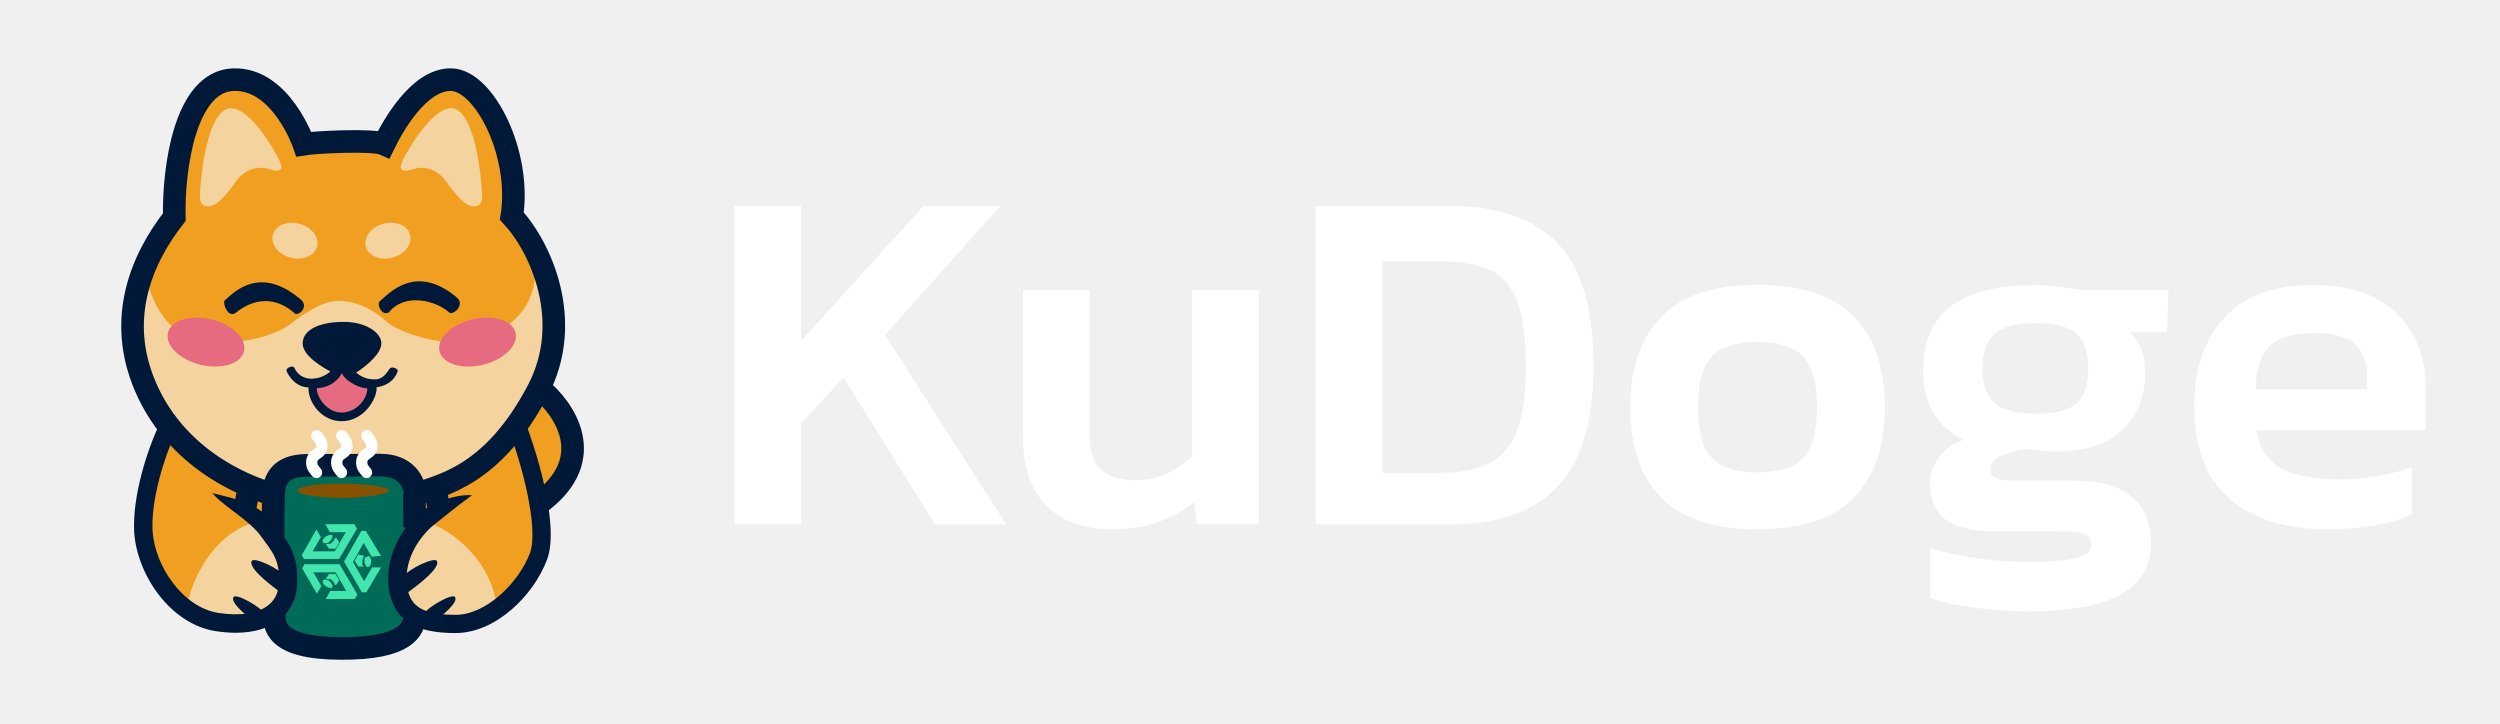
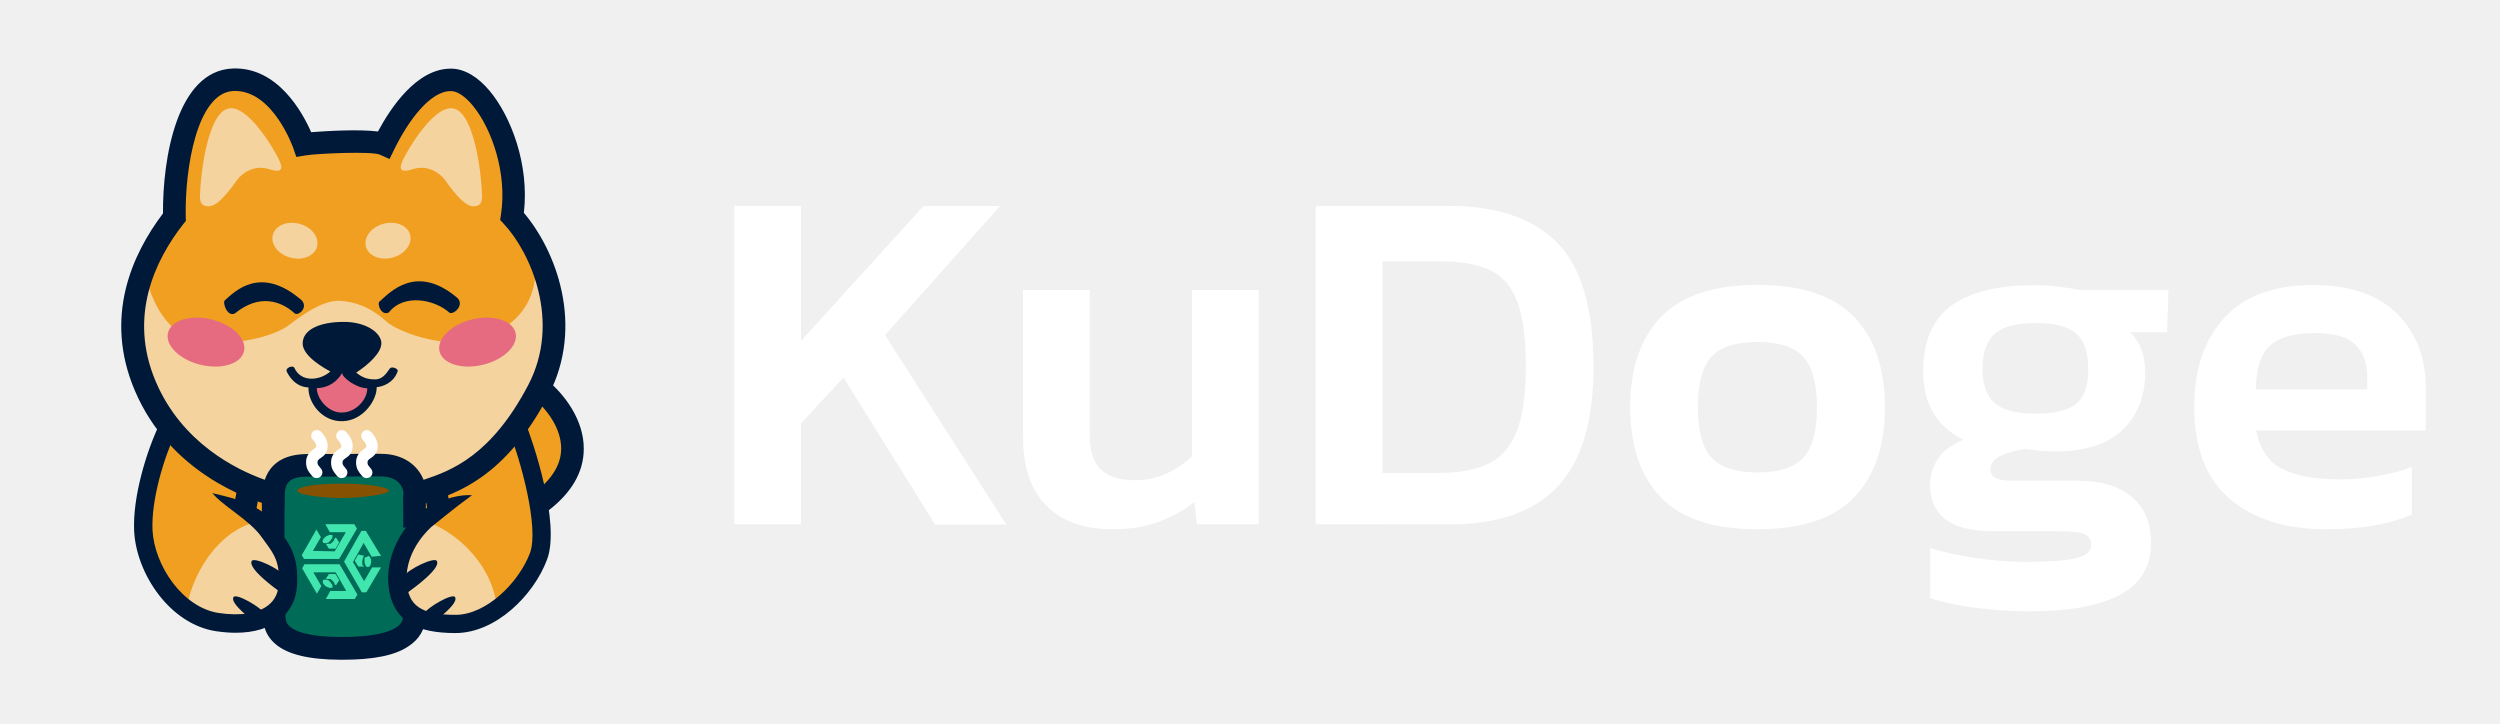
<svg xmlns="http://www.w3.org/2000/svg" version="1.1" id="Layer_1" x="0px" y="0px" viewBox="0 0 1770 512" style="enable-background:new 0 0 1770 512;" xml:space="preserve">
  <style type="text/css">
	.st0{fill:#F19F20;}
	.st1{fill:#F5D39F;}
	.st2{fill:#006B56;}
- 	.st3{fill:none;stroke:#001939;stroke-width:16;stroke-miterlimit:10;}
- 	.st4{fill:#001939;}
- 	.st5{fill:#865100;}
- 	.st6{fill:none;stroke:#FFFFFF;stroke-width:8;stroke-linecap:round;stroke-linejoin:round;stroke-miterlimit:10;}
- 	.st7{fill:#41E6AF;}
- 	.st8{fill:#E66B80;}
- 	.st9{enable-background:new    ;}
- 	.st10{fill:#FFFFFF;}
+ 	.st3{fill:#001939;}
+ 	.st4{fill:#865100;}
+ 	.st5{fill:#FFFFFF;}
+ 	.st6{fill:#41E6AF;}
+ 	.st7{fill:#E66B80;}
+ 	.st8{enable-background:new    ;}
</style>
  <polygon class="st0" points="291.7,350.1 383.4,278 408.4,316.8 383,352.6 382.9,391.3 356.9,429.7 341.3,437.6 295.3,375.8 " />
  <path class="st1" d="M105.5,185.5l278.9,4.5l7.6,44l-26.1,68.4l-43,40.1l-29.3,5.1H190.8l-73.4-45.1c0,0-24-60.4-23.8-62.2  C93.9,238.3,105.5,185.5,105.5,185.5z" />
-   <path class="st0" d="M102.2,189.1c2.2,17,13.3,50.9,44.5,53.1s51.6-7.7,56.3-10.9s23.3-19.2,37.8-18.3s24.8,7.4,32.6,14.5  c7.8,7.1,37.2,18.1,59.1,13.9s52.5-19.7,45.8-63.6c-13.4-24.8-18.2-24.1-18.2-24.1l-1.1-57l-18.5-25.9l-22.6-14.5l-27.7,14.3  L272,103.2l-57.3-2.2l-26.8-37.5l-32-5.3L135,81.8l-9.8,50l-4.7,25.4L102.2,189.1z" />
+   <path class="st0" d="M102.2,189.1c2.2,17,13.3,50.9,44.5,53.1s51.6-7.7,56.3-10.9s23.3-19.2,37.8-18.3s24.8,7.4,32.6,14.5  s37.2,18.1,59.1,13.9s52.5-19.7,45.8-63.6c-13.4-24.8-18.2-24.1-18.2-24.1l-1.1-57l-18.5-25.9l-22.6-14.5l-27.7,14.3L272,103.2  l-57.3-2.2l-26.8-37.5l-32-5.3L135,81.8l-9.8,50l-4.7,25.4L102.2,189.1z" />
  <path class="st2" d="M196.4,348.8c1.3-8.5,6.7-20.6,41.8-19.4s54.1-0.1,56.1,25.4s-11,38.5-11,38.5v31.1l8.5,13.4l-8.8,14.4  l-53.8,5.3l-34-8.1l2.7-21.3l7.6-24.2l-13.2-25.7L196.4,348.8z" />
  <path class="st1" d="M307.3,371.5c15.5,6.8,37.6,24.8,43.6,52.4c6,27.5-53.7,13.6-53.7,13.6L280.3,419l5.4-32l15.5-18.3L307.3,371.5  z" />
  <polygon class="st0" points="120.8,303.5 149.5,329.6 193.4,351.3 194.1,379.2 133.7,433.9 104,399.6 99.3,357.5 " />
  <path class="st1" d="M133.5,424.4c3.1-13.4,15.7-43.2,42.9-53.4s23.4,56.4,23.4,56.4l-30.3,16.1l-36.4-10.4L133.5,424.4z" />
-   <path class="st3" d="M215.1,102c6.5-1.1,48.8-3.6,56.8,0c5.8-11.9,24.6-46.3,47.8-45.6c23.1,0.7,49.5,52.1,42.7,96.6  c20.6,22.1,44.1,74.5,18.5,123.3c-32,61-68.5,67.1-87.2,73.8c0-9.8-7.2-20.8-24.2-20.8s-41.2,0.2-53.5,0.2  c-12.7,0.4-21.9,5.4-22.4,20.6c-10.5-2.9-66.6-19.9-90.8-76.7c-20.3-47.6-2.9-89.7,20.6-119.7c-0.7-34.7,7.6-95.9,41.6-97.3  S215.1,102,215.1,102z" />
-   <line class="st3" x1="193.4" y1="350.1" x2="193.4" y2="380.5" />
-   <line class="st3" x1="176.4" y1="344.2" x2="173" y2="362.4" />
-   <path class="st4" d="M297.8,412.5c8.8-7.3,13-12.5,11.5-15.3c-1.6-3.1-20,5.5-23.8,11.1s-0.3,13.7-0.3,13.7S293.7,415.9,297.8,412.5  z" />
-   <path class="st4" d="M310.2,438.1c8.8-7.3,13.5-12.4,12-15.3c-1.6-3.1-19,6.7-22.8,12.2c-3.8,5.6,4.8,6.7,4.8,6.7  S306.1,441.5,310.2,438.1z" />
-   <path class="st4" d="M189.7,412.5c-8.8-7.3-12.9-12.5-11.5-15.3c1.6-3.1,20,5.5,23.8,11.1s0.3,13.7,0.3,13.7  S193.7,415.9,189.7,412.5z" />
-   <path class="st4" d="M177.3,438.1c-8.8-7.3-13.5-12.4-12-15.3c1.6-3.1,19,6.7,22.8,12.2s-4.8,6.7-4.8,6.7S181.3,441.5,177.3,438.1z" />
-   <line class="st3" x1="308.3" y1="345.1" x2="310.5" y2="360" />
-   <line class="st3" x1="293.5" y1="350.1" x2="293.5" y2="373.5" />
-   <path class="st5" d="M242.2,342.4c20.6,0,33.4,2.8,33.2,5.1s-18.5,5.1-33.2,5.1s-31.8-2.4-31.7-5.1  C210.5,344.8,221.6,342.4,242.2,342.4z" />
-   <path class="st3" d="M194.1,433.9c0,8.5-0.3,25,46.9,25.2c47.2,0.3,52.1-14,52.5-22.6" />
-   <path class="st4" d="M166.8,448c-4.4,0-9-0.4-13.8-1.1c-32.6-4.9-56.3-40.4-58-70.5c-1.3-24.3,8.7-57.3,18.6-77.6l11.7,5.7  c-9.5,19.5-18.4,50.1-17.3,71.2c1.4,24.4,21,54.4,46.9,58.3c15.4,2.3,27.9,0.3,35.3-5.7c4.4-3.6,6.8-8.5,7.1-14.6  c0.9-15.7-2.9-20.9-9.8-30.3c-0.8-1-1.5-2.1-2.3-3.2c-8.7-12.3-27.8-22.1-34.9-31.2l0,0c3.4,1.6,34.3,5.4,45.4,23.6  c0.7,1.1,1.5,2.1,2.3,3.1c7.5,10.2,13.4,18.3,12.3,38.7c-0.5,9.8-4.6,18-11.9,24C190.6,444.8,179.8,448,166.8,448z" />
-   <path class="st4" d="M322.5,448.2c-14.1,0-24.2-2.1-31.7-6.5c-9.9-5.9-15.2-15.8-15.9-29.6c-1.4-26.7,18-46.2,23.2-49.9  c2.6-1.9,19.6-12.6,36.1-11.6l0,0c-12.1,8.7-26.8,21-28.6,22.3c-0.1,0.1-18.9,15.9-17.7,38.6c0.9,17.4,10.3,23.8,34.6,23.8  c21.7,0,44.7-22.6,52.7-43.7c6.6-17.6-6.4-66-15.6-88.2l12-5c5.5,13.2,25.4,72.1,15.7,97.8C377.7,421.8,350.8,448.2,322.5,448.2z" />
-   <path class="st6" d="M259.5,334.5c-1.6-2.2-3.3-3.3-3.4-7c-0.1-3.8,2.5-5.4,4.2-6.6s3.1-2.3,3-5.2c-0.1-2.9-2-5.5-3.6-7.2" />
-   <path class="st6" d="M241.8,334.5c-1.6-2.2-3.3-3.3-3.4-7c-0.1-3.8,2.5-5.4,4.2-6.6s3.1-2.3,3-5.2s-2-5.5-3.6-7.2" />
-   <path class="st6" d="M224.1,334.5c-1.6-2.2-3.3-3.3-3.4-7c-0.1-3.8,2.5-5.4,4.2-6.6c1.7-1.2,3.1-2.3,3-5.2c-0.1-2.9-2-5.5-3.6-7.2" />
+   <path class="st3" d="M285.7,361.5v-11.4c0-5.9-4.2-12.8-16.2-12.8c-9.2,0-20.7,0.1-30.8,0.1c-8.8,0-16.9,0.1-22.6,0.1  c-11.8,0.4-14.3,5-14.5,12.9l-0.3,10.2l-9.8-2.7c-16.3-4.5-71.5-23.7-96-81.3c-22.3-52.2-1.9-96.7,19.9-125.5  c-0.3-38.7,9.8-101,49.3-102.6c31.9-1.3,49.6,31.3,55.6,45.1c11.3-0.9,34.1-2.2,47.3-0.5c9-16.8,27.4-44.5,51.5-44.5  c0.3,0,0.6,0,0.9,0c9.1,0.3,18.4,5.8,26.8,15.9c14.7,17.6,28.1,51.7,24.1,86.2c22.1,25.9,43.6,79.3,17.2,129.6  c-30.3,57.7-64.9,68.9-85.6,75.6c-2.2,0.7-4.2,1.4-6,2L285.7,361.5z M166.5,64.4c-0.4,0-0.7,0-1.1,0c-26,1.1-34.6,55.2-33.9,89.1  l0.1,2.9l-1.8,2.2c-19.8,25.3-39.3,65.2-19.5,111.6c18.6,43.6,57.2,62.4,77.2,69.5c2.9-8.8,10.4-17.7,28.4-18.2l0.3,0  c5.6,0,13.8,0,22.6-0.1c10.2-0.1,21.7-0.1,30.9-0.1c15.9,0,26.1,8.2,30.2,18.4c19.5-6.4,47.9-17.1,74.1-67.1  c23.4-44.6,1.8-93.7-17.3-114.1l-2.6-2.8l0.6-3.8c4.5-29.5-6.7-61.2-20.1-77.3c-5.2-6.3-10.7-10-15-10.1  c-14.8-0.5-30.5,20.9-40.4,41.1l-3.4,7l-7.1-3.2c-6.2-2.4-44.6-0.7-52.2,0.6l-6.7,1.1l-2.2-6.4C207.4,104.2,193.3,64.4,166.5,64.4z" />
+   <rect x="185.4" y="350.1" class="st3" width="16" height="30.4" />
+   <rect x="165.4" y="345.3" transform="matrix(0.1836 -0.983 0.983 0.1836 -204.6694 460.1649)" class="st3" width="18.5" height="16" />
+   <path class="st3" d="M297.8,412.5c8.8-7.3,13-12.5,11.5-15.3c-1.6-3.1-20,5.5-23.8,11.1s-0.3,13.7-0.3,13.7S293.7,415.9,297.8,412.5  z" />
+   <path class="st3" d="M310.2,438.1c8.8-7.3,13.5-12.4,12-15.3c-1.6-3.1-19,6.7-22.8,12.2c-3.8,5.6,4.8,6.7,4.8,6.7  S306.1,441.5,310.2,438.1z" />
+   <path class="st3" d="M189.7,412.5c-8.8-7.3-12.9-12.5-11.5-15.3c1.6-3.1,20,5.5,23.8,11.1s0.3,13.7,0.3,13.7  S193.7,415.9,189.7,412.5z" />
+   <path class="st3" d="M177.3,438.1c-8.8-7.3-13.5-12.4-12-15.3c1.6-3.1,19,6.7,22.8,12.2s-4.8,6.7-4.8,6.7S181.3,441.5,177.3,438.1z" />
+   <rect x="301.4" y="345" transform="matrix(0.9893 -0.1461 0.1461 0.9893 -48.1804 48.9777)" class="st3" width="16" height="15.1" />
+   <rect x="285.5" y="350.1" class="st3" width="16" height="23.4" />
+   <path class="st4" d="M242.2,342.4c20.6,0,33.4,2.8,33.2,5.1s-18.5,5.1-33.2,5.1s-31.8-2.4-31.7-5.1  C210.5,344.8,221.6,342.4,242.2,342.4z" />
+   <path class="st3" d="M242.5,467.1c-0.5,0-1,0-1.5,0c-22.5-0.1-37.7-3.8-46.3-11.4c-8.6-7.6-8.6-16.7-8.6-21.7v-0.2h16v0.2  c0,4.3,0.2,7.1,3.1,9.6c3.8,3.3,13,7.3,35.8,7.4c23.8,0.1,34.6-3.6,39.4-6.7c4-2.6,4.9-5.2,5-8.3l16,0.7c-0.4,8.9-4.6,16-12.4,21  C279.5,464.1,264.2,467.1,242.5,467.1z" />
+   <path class="st3" d="M166.8,448c-4.4,0-9-0.4-13.8-1.1c-32.6-4.9-56.3-40.4-58-70.5c-1.3-24.3,8.7-57.3,18.6-77.6l11.7,5.7  c-9.5,19.5-18.4,50.1-17.3,71.2c1.4,24.4,21,54.4,46.9,58.3c15.4,2.3,27.9,0.3,35.3-5.7c4.4-3.6,6.8-8.5,7.1-14.6  c0.9-15.7-2.9-20.9-9.8-30.3c-0.8-1-1.5-2.1-2.3-3.2c-8.7-12.3-27.8-22.1-34.9-31.2l0,0c3.4,1.6,34.3,5.4,45.4,23.6  c0.7,1.1,1.5,2.1,2.3,3.1c7.5,10.2,13.4,18.3,12.3,38.7c-0.5,9.8-4.6,18-11.9,24C190.6,444.8,179.8,448,166.8,448z" />
+   <path class="st3" d="M322.5,448.2c-14.1,0-24.2-2.1-31.7-6.5c-9.9-5.9-15.2-15.8-15.9-29.6c-1.4-26.7,18-46.2,23.2-49.9  c2.6-1.9,19.6-12.6,36.1-11.6l0,0c-12.1,8.7-26.8,21-28.6,22.3c-0.1,0.1-18.9,15.9-17.7,38.6c0.9,17.4,10.3,23.8,34.6,23.8  c21.7,0,44.7-22.6,52.7-43.7c6.6-17.6-6.4-66-15.6-88.2l12-5c5.5,13.2,25.4,72.1,15.7,97.8C377.7,421.8,350.8,448.2,322.5,448.2z" />
+   <path class="st5" d="M259.5,338.5c-1.2,0-2.5-0.6-3.2-1.6c-0.3-0.4-0.6-0.8-0.9-1.1c-1.4-1.7-3.2-3.9-3.3-8.1  c-0.2-5.8,3.8-8.5,5.6-9.8l0.3-0.2c1.3-0.9,1.3-1,1.3-1.8c0-1.3-0.9-2.9-2.5-4.6c-1.5-1.6-1.4-4.1,0.2-5.7c1.6-1.5,4.1-1.4,5.7,0.2  c3,3.1,4.6,6.5,4.7,9.8c0.2,5.2-3,7.4-4.7,8.6l-0.3,0.2c-1.8,1.2-2.2,1.8-2.2,3c0,1.5,0.4,2,1.5,3.3c0.4,0.5,0.8,0.9,1.2,1.5  c1.3,1.8,0.9,4.3-0.9,5.6C261.1,338.3,260.3,338.5,259.5,338.5z" />
+   <path class="st5" d="M241.8,338.5c-1.2,0-2.5-0.6-3.2-1.6c-0.3-0.4-0.6-0.8-0.9-1.1c-1.4-1.7-3.2-3.9-3.3-8.1  c-0.2-5.8,3.8-8.5,5.6-9.8l0.3-0.2c1.3-0.9,1.3-1,1.3-1.8c0-1.3-0.9-2.9-2.5-4.6c-1.5-1.6-1.4-4.1,0.2-5.7c1.6-1.5,4.1-1.4,5.7,0.2  c3,3.1,4.6,6.5,4.7,9.8c0.2,5.2-3,7.4-4.7,8.6l-0.3,0.2c-1.8,1.2-2.2,1.8-2.2,3c0,1.5,0.4,2,1.5,3.3c0.4,0.5,0.8,0.9,1.2,1.5  c1.3,1.8,0.9,4.3-0.9,5.6C243.4,338.3,242.6,338.5,241.8,338.5z" />
+   <path class="st5" d="M224.1,338.5c-1.2,0-2.5-0.6-3.2-1.6c-0.3-0.4-0.6-0.8-0.9-1.1c-1.4-1.7-3.2-3.9-3.3-8.2  c-0.2-5.8,3.8-8.5,5.6-9.8l0.3-0.2c1.3-0.9,1.3-1,1.3-1.8c0-1.3-0.9-2.9-2.5-4.6c-1.5-1.6-1.4-4.1,0.2-5.7c1.6-1.5,4.1-1.4,5.7,0.2  c3,3.1,4.6,6.5,4.7,9.8c0.2,5.2-3,7.4-4.7,8.6l-0.3,0.2c-1.8,1.2-2.2,1.8-2.2,3c0,1.5,0.4,2,1.5,3.3c0.4,0.5,0.8,0.9,1.2,1.5  c1.3,1.8,0.9,4.3-0.9,5.6C225.7,338.3,224.9,338.5,224.1,338.5z" />
  <g id="Layer_00000069397661234713557480000005247992563010011825_" transform="matrix(3.153802, 0, 0, 3.153802, 29.44418, -32.55964)">
-     <path id="Layer" class="st7" d="M76.2,135.1l-0.5-0.8l0,0l-2.8-4.6h0l-0.1-0.2h-1l-3.9,6.9l4,6.9h1l0,0l3.3-5.6h-2l-1.8,3.1   l-2.5-4.3l2.4-4.3l1.8,3.1L76.2,135.1z" />
-     <path id="Layer_00000139984825809160137150000017292457692443923873_" class="st7" d="M60.9,134l1.8-3.1l-0.6-1l0,0l-0.4-0.7   l-3.2,5.6l0,0l-0.1,0.1l0.5,0.9h7.9l4-6.8l-0.6-1l-5.5,0h-0.1l-0.9,0l0.5,0.9l0,0l0.5,0.9l3.6,0l-2.5,4.3H60.9z" />
-     <path id="Layer_00000158730959777818760760000018117138280239196603_" class="st7" d="M64.8,130.4c-0.1,0-0.3,0-0.4,0.1   c-0.2,0.1-0.3,0.1-0.5,0.2c-0.4,0.3-0.7,0.6-0.8,1c0,0.2,0,0.3,0.1,0.4l0,0c0,0,0,0,0,0.1c0,0,0,0,0,0c0,0,0,0,0,0c0,0,0,0,0.1,0   l0,0c0.3,0.1,0.7,0.1,1.1-0.1l0,0c0,0,0.1,0,0.1-0.1s0.1,0,0.1-0.1c0,0,0.1-0.1,0.1-0.1c0,0,0.1-0.1,0.1-0.1l0,0c0,0,0.1,0,0.1-0.1   c0,0,0,0,0,0c0,0,0,0,0.1-0.1c0,0,0,0,0-0.1c0,0,0,0,0.1-0.1c0,0,0,0,0,0c0,0,0,0,0.1-0.1l0,0c0,0,0,0,0-0.1c0,0,0,0,0,0l0,0   c0,0,0-0.1,0.1-0.1s0-0.1,0-0.1l0,0c0,0,0,0,0,0l0,0c0,0,0,0,0,0c0,0,0,0,0-0.1c0,0,0,0,0,0s0,0,0,0c0,0,0,0,0-0.1v0c0,0,0,0,0-0.1   c0,0,0,0,0,0c0,0,0,0,0,0c0,0,0,0,0,0v0c0,0,0,0,0-0.1c0,0,0,0,0-0.1l0,0C65.3,130.5,65.1,130.4,64.8,130.4z" />
-     <path id="Layer_00000119076910078870759520000012666720036566927009_" class="st7" d="M65.8,131.3   C65.8,131.3,65.7,131.3,65.8,131.3L65.8,131.3C65.7,131.4,65.7,131.4,65.8,131.3L65.8,131.3c-0.1,0.1-0.1,0.1-0.1,0.2l0,0l0,0   c-0.1,0.3-0.4,0.5-0.6,0.7c0,0-0.1,0.1-0.1,0.1c0,0-0.1,0.1-0.1,0.1h0l0,0c0,0,0,0,0,0c0,0,0,0-0.1,0h0c0,0,0,0,0,0   c0,0-0.1,0-0.1,0l0,0c0,0,0,0,0,0s0,0,0,0c0,0-0.1,0-0.1,0l0,0h0c0,0-0.1,0-0.1,0c0,0,0,0-0.1,0l0,0l0,0h0c0,0-0.1,0-0.1,0   c0,0,0,0-0.1,0h0c0,0,0,0,0,0c0,0,0,0,0,0c0,0-0.1,0-0.1,0h0c0,0-0.1,0-0.1,0c0,0,0,0,0,0h0c0,0,0,0-0.1,0c0,0,0,0,0,0   c0,0,0,0-0.1,0c0,0,0,0,0,0l0.7,1.1l1.5,0l0.8-1.4l-0.7-1.1C65.7,131.2,65.7,131.2,65.8,131.3C65.7,131.2,65.7,131.2,65.8,131.3   C65.7,131.2,65.7,131.3,65.8,131.3C65.8,131.3,65.8,131.3,65.8,131.3z" />
-     <path id="Layer_00000099622504926186900340000000883162138198408351_" class="st7" d="M73.7,135.4c0.1,0.1,0.1,0.2,0.2,0.4   c0,0.2,0.1,0.3,0.1,0.5c0,0.5-0.2,1-0.4,1.2c-0.1,0.1-0.3,0.1-0.4,0.1l0,0c0,0-0.1,0-0.1,0c0,0,0,0,0,0s0,0,0,0c0,0-0.1,0-0.1,0   l0,0c-0.2-0.2-0.4-0.5-0.5-1v0c0,0,0-0.1,0-0.1c0,0,0-0.1,0-0.1c0-0.1,0-0.1,0-0.1c0,0,0-0.1,0-0.1v0c0,0,0-0.1,0-0.1c0,0,0,0,0,0   c0,0,0-0.1,0-0.1s0,0,0-0.1c0,0,0-0.1,0-0.1c0,0,0,0,0,0c0,0,0-0.1,0-0.1l0,0c0,0,0,0,0-0.1c0,0,0,0,0,0l0,0c0,0,0-0.1,0.1-0.1   s0-0.1,0.1-0.1l0,0c0,0,0,0,0,0l0,0c0,0,0,0,0,0c0,0,0,0,0,0s0,0,0,0c0,0,0,0,0,0c0,0,0,0,0,0l0,0c0,0,0,0,0.1,0c0,0,0,0,0,0   c0,0,0,0,0,0s0,0,0,0h0c0,0,0,0,0.1,0s0.1,0,0.1,0l0,0C73.3,135,73.5,135.1,73.7,135.4z" />
-     <path id="Layer_00000119818770316532775330000001220617743784759214_" class="st7" d="M72.4,135.1   C72.4,135.1,72.3,135.1,72.4,135.1L72.4,135.1C72.3,135.1,72.3,135.1,72.4,135.1L72.4,135.1c-0.1,0.1-0.1,0.1-0.1,0.2l0,0l0,0   c-0.2,0.2-0.2,0.6-0.3,0.9c0,0.1,0,0.1,0,0.1c0,0,0,0.1,0,0.1v0l0,0c0,0,0,0,0,0.1c0,0,0,0.1,0,0.1v0c0,0,0,0,0,0c0,0,0,0.1,0,0.1   v0c0,0,0,0,0,0s0,0,0,0c0,0,0,0.1,0,0.1l0,0v0c0,0,0,0.1,0,0.1c0,0,0,0,0,0l0,0l0,0v0c0,0,0,0,0,0.1c0,0,0,0,0,0.1v0c0,0,0,0,0,0   c0,0,0,0,0,0c0,0,0,0.1,0.1,0.1l0,0c0,0,0,0.1,0.1,0.1c0,0,0,0,0,0l0,0c0,0,0,0,0.1,0.1c0,0,0,0,0,0c0,0,0,0,0.1,0.1c0,0,0,0,0,0   h-1.3l-0.8-1.3l0.8-1.4L72.4,135.1C72.5,135,72.5,135,72.4,135.1L72.4,135.1C72.4,135.1,72.4,135.1,72.4,135.1   C72.4,135.1,72.4,135.1,72.4,135.1z" />
-     <path id="Layer_00000024000991232483426480000006635955965622010298_" class="st7" d="M64.8,142.3c-0.1,0-0.3,0-0.4-0.1   c-0.2-0.1-0.3-0.1-0.5-0.2c-0.4-0.3-0.7-0.6-0.8-1c0-0.2,0-0.3,0.1-0.4l0,0c0,0,0,0,0-0.1c0,0,0,0,0,0c0,0,0,0,0,0c0,0,0,0,0.1,0   l0,0c0.3-0.1,0.7-0.1,1.1,0.1l0,0c0,0,0.1,0,0.1,0.1c0,0,0.1,0,0.1,0.1c0,0,0.1,0.1,0.1,0.1c0,0,0.1,0.1,0.1,0.1l0,0   c0,0,0.1,0,0.1,0.1c0,0,0,0,0,0c0,0,0,0,0.1,0.1c0,0,0,0,0,0.1c0,0,0,0,0.1,0.1c0,0,0,0,0,0c0,0,0,0,0.1,0.1l0,0c0,0,0,0,0,0.1v0   l0,0c0,0,0,0.1,0.1,0.1s0,0.1,0,0.1l0,0c0,0,0,0,0,0l0,0c0,0,0,0,0,0c0,0,0,0,0,0.1c0,0,0,0,0,0s0,0,0,0c0,0,0,0,0,0.1v0   c0,0,0,0,0,0.1c0,0,0,0,0,0c0,0,0,0,0,0c0,0,0,0,0,0v0c0,0,0,0,0,0.1c0,0,0,0,0,0.1l0,0C65.3,142.2,65.1,142.3,64.8,142.3z" />
-     <path id="Layer_00000039129552413664431180000011965960607563720071_" class="st7" d="M65.8,141.4   C65.8,141.4,65.7,141.4,65.8,141.4L65.8,141.4C65.7,141.3,65.7,141.3,65.8,141.4L65.8,141.4c-0.1-0.1-0.1-0.1-0.1-0.2l0,0   c-0.1-0.3-0.4-0.5-0.6-0.7c0,0-0.1-0.1-0.1-0.1c0,0-0.1-0.1-0.1-0.1h0l0,0c0,0,0,0,0,0c0,0,0,0-0.1,0h0c0,0,0,0,0,0   c0,0-0.1,0-0.1,0l0,0c0,0,0,0,0,0s0,0,0,0c0,0-0.1,0-0.1,0l0,0h0c0,0-0.1,0-0.1,0c0,0,0,0-0.1,0l0,0l0,0h0c0,0-0.1,0-0.1,0   c0,0,0,0-0.1,0h0c0,0,0,0,0,0c0,0,0,0,0,0c0,0-0.1,0-0.1,0h0c0,0-0.1,0-0.1,0c0,0,0,0,0,0h0c0,0,0,0-0.1,0c0,0,0,0,0,0   c0,0,0,0-0.1,0c0,0,0,0,0,0l0.7-1.1l1.5,0l0.8,1.4l-0.7,1.1C65.7,141.5,65.7,141.5,65.8,141.4C65.7,141.5,65.7,141.5,65.8,141.4   C65.7,141.5,65.7,141.4,65.8,141.4C65.8,141.4,65.8,141.4,65.8,141.4z" />
-     <path id="Layer_00000042017688687211609500000004854900660477279380_" class="st7" d="M68.4,143l-3.6,0l-0.6,1.1l-0.4,0.7l1,0v0   l5.5,0l0.6-1l-4-6.8l-7.9,0l-0.5,0.9l0.1,0.2h0l3.2,5.5l1-1.7l-1.8-3.1h5L68.4,143z" />
+     <path id="Layer" class="st6" d="M76.2,135.1l-0.5-0.8l0,0l-2.8-4.6l0,0l-0.1-0.2h-1l-3.9,6.9l4,6.9h1l0,0l3.3-5.6h-2l-1.8,3.1   l-2.5-4.3l2.4-4.3l1.8,3.1L76.2,135.1z" />
+     <path id="Layer_00000139984825809160137150000017292457692443923873_" class="st6" d="M60.9,134l1.8-3.1l-0.6-1l0,0l-0.4-0.7   l-3.2,5.6l0,0l-0.1,0.1l0.5,0.9h7.9l4-6.8l-0.6-1h-5.5h-0.1h-0.9l0.5,0.9l0,0l0.5,0.9h3.6l-2.5,4.3L60.9,134L60.9,134z" />
+     <path id="Layer_00000158730959777818760760000018117138280239196603_" class="st6" d="M64.8,130.4c-0.1,0-0.3,0-0.4,0.1   c-0.2,0.1-0.3,0.1-0.5,0.2c-0.4,0.3-0.7,0.6-0.8,1c0,0.2,0,0.3,0.1,0.4l0,0c0,0,0,0,0,0.1l0,0l0,0c0,0,0,0,0.1,0l0,0   c0.3,0.1,0.7,0.1,1.1-0.1l0,0c0,0,0.1,0,0.1-0.1s0.1,0,0.1-0.1l0.1-0.1l0.1-0.1l0,0c0,0,0.1,0,0.1-0.1l0,0c0,0,0,0,0.1-0.1   c0,0,0,0,0-0.1c0,0,0,0,0.1-0.1l0,0c0,0,0,0,0.1-0.1l0,0c0,0,0,0,0-0.1l0,0l0,0c0,0,0-0.1,0.1-0.1s0-0.1,0-0.1l0,0l0,0l0,0l0,0   c0,0,0,0,0-0.1l0,0l0,0c0,0,0,0,0-0.1l0,0c0,0,0,0,0-0.1l0,0l0,0l0,0l0,0c0,0,0,0,0-0.1c0,0,0,0,0-0.1l0,0   C65.3,130.5,65.1,130.4,64.8,130.4z" />
+     <path id="Layer_00000119076910078870759520000012666720036566927009_" class="st6" d="M65.8,131.3   C65.8,131.3,65.7,131.3,65.8,131.3L65.8,131.3C65.7,131.4,65.7,131.4,65.8,131.3L65.8,131.3c-0.1,0.1-0.1,0.1-0.1,0.2l0,0l0,0   c-0.1,0.3-0.4,0.5-0.6,0.7l-0.1,0.1l-0.1,0.1l0,0l0,0l0,0c0,0,0,0-0.1,0l0,0l0,0h-0.1l0,0l0,0l0,0h-0.1l0,0l0,0h-0.1c0,0,0,0-0.1,0   l0,0l0,0l0,0h-0.1c0,0,0,0-0.1,0l0,0l0,0l0,0h-0.1l0,0H64l0,0l0,0c0,0,0,0-0.1,0l0,0c0,0,0,0-0.1,0l0,0l0.7,1.1H66l0.8-1.4   l-0.7-1.1C65.7,131.2,65.7,131.2,65.8,131.3C65.7,131.2,65.7,131.2,65.8,131.3C65.7,131.2,65.7,131.3,65.8,131.3L65.8,131.3z" />
+     <path id="Layer_00000099622504926186900340000000883162138198408351_" class="st6" d="M73.7,135.4c0.1,0.1,0.1,0.2,0.2,0.4   c0,0.2,0.1,0.3,0.1,0.5c0,0.5-0.2,1-0.4,1.2c-0.1,0.1-0.3,0.1-0.4,0.1l0,0h-0.1l0,0l0,0H73l0,0c-0.2-0.2-0.4-0.5-0.5-1l0,0v-0.1   v-0.1c0-0.1,0-0.1,0-0.1v-0.1l0,0v-0.1l0,0V136c0,0,0,0,0-0.1v-0.1l0,0v-0.1l0,0c0,0,0,0,0-0.1l0,0l0,0c0,0,0-0.1,0.1-0.1   s0-0.1,0.1-0.1l0,0l0,0l0,0l0,0l0,0l0,0l0,0l0,0l0,0c0,0,0,0,0.1,0l0,0l0,0l0,0l0,0c0,0,0,0,0.1,0s0.1,0,0.1,0l0,0   C73.3,135,73.5,135.1,73.7,135.4z" />
+     <path id="Layer_00000119818770316532775330000001220617743784759214_" class="st6" d="M72.4,135.1   C72.4,135.1,72.3,135.1,72.4,135.1L72.4,135.1C72.3,135.1,72.3,135.1,72.4,135.1L72.4,135.1c-0.1,0.1-0.1,0.1-0.1,0.2l0,0l0,0   c-0.2,0.2-0.2,0.6-0.3,0.9c0,0.1,0,0.1,0,0.1v0.1l0,0l0,0c0,0,0,0,0,0.1v0.1l0,0l0,0v0.1l0,0l0,0l0,0v0.1l0,0l0,0v0.1l0,0l0,0l0,0   l0,0c0,0,0,0,0,0.1c0,0,0,0,0,0.1l0,0l0,0l0,0c0,0,0,0.1,0.1,0.1l0,0c0,0,0,0.1,0.1,0.1l0,0l0,0c0,0,0,0,0.1,0.1l0,0   c0,0,0,0,0.1,0.1l0,0h-1.3l-0.8-1.3l0.8-1.4L72.4,135.1C72.5,135,72.5,135,72.4,135.1L72.4,135.1L72.4,135.1L72.4,135.1z" />
+     <path id="Layer_00000024000991232483426480000006635955965622010298_" class="st6" d="M64.8,142.3c-0.1,0-0.3,0-0.4-0.1   c-0.2-0.1-0.3-0.1-0.5-0.2c-0.4-0.3-0.7-0.6-0.8-1c0-0.2,0-0.3,0.1-0.4l0,0c0,0,0,0,0-0.1l0,0l0,0c0,0,0,0,0.1,0l0,0   c0.3-0.1,0.7-0.1,1.1,0.1l0,0c0,0,0.1,0,0.1,0.1c0,0,0.1,0,0.1,0.1l0.1,0.1l0.1,0.1l0,0c0,0,0.1,0,0.1,0.1l0,0c0,0,0,0,0.1,0.1   c0,0,0,0,0,0.1c0,0,0,0,0.1,0.1l0,0c0,0,0,0,0.1,0.1l0,0c0,0,0,0,0,0.1l0,0l0,0c0,0,0,0.1,0.1,0.1s0,0.1,0,0.1l0,0l0,0l0,0l0,0   c0,0,0,0,0,0.1l0,0l0,0c0,0,0,0,0,0.1l0,0c0,0,0,0,0,0.1l0,0l0,0l0,0l0,0c0,0,0,0,0,0.1c0,0,0,0,0,0.1l0,0   C65.3,142.2,65.1,142.3,64.8,142.3z" />
+     <path id="Layer_00000039129552413664431180000011965960607563720071_" class="st6" d="M65.8,141.4   C65.8,141.4,65.7,141.4,65.8,141.4L65.8,141.4C65.7,141.3,65.7,141.3,65.8,141.4L65.8,141.4c-0.1-0.1-0.1-0.1-0.1-0.2l0,0   c-0.1-0.3-0.4-0.5-0.6-0.7l-0.1-0.1l-0.1-0.1l0,0l0,0l0,0c0,0,0,0-0.1,0l0,0l0,0h-0.1l0,0l0,0l0,0h-0.1l0,0l0,0h-0.1c0,0,0,0-0.1,0   l0,0l0,0l0,0h-0.1c0,0,0,0-0.1,0l0,0l0,0l0,0h-0.1l0,0H64l0,0l0,0c0,0,0,0-0.1,0l0,0c0,0,0,0-0.1,0l0,0l0.7-1.1H66l0.8,1.4   l-0.7,1.1C65.7,141.5,65.7,141.5,65.8,141.4C65.7,141.5,65.7,141.5,65.8,141.4C65.7,141.5,65.7,141.4,65.8,141.4L65.8,141.4z" />
+     <path id="Layer_00000042017688687211609500000004854900660477279380_" class="st6" d="M68.4,143h-3.6l-0.6,1.1l-0.4,0.7h1l0,0h5.5   l0.6-1l-4-6.8H59l-0.5,0.9l0.1,0.2l0,0l3.2,5.5l1-1.7l-1.8-3.1h5L68.4,143z" />
  </g>
-   <path class="st4" d="M159.2,212.6c7-6.1,25.1-25.3,54.4,0c4.8,5.3-2.4,11.3-4.9,9.3c-9.8-8.9-25.1-14.1-42.4,0  C161,224.7,157.3,214.3,159.2,212.6z" />
-   <path class="st4" d="M268.7,213.5c7-6.1,26-27.6,55.4-2.3c4.8,5.3-3.4,12.1-6,10.1c-9.8-8.9-31.8-14-42.8-0.1  C269.9,223.9,266.8,215.1,268.7,213.5z" />
+   <path class="st3" d="M159.2,212.6c7-6.1,25.1-25.3,54.4,0c4.8,5.3-2.4,11.3-4.9,9.3c-9.8-8.9-25.1-14.1-42.4,0  C161,224.7,157.3,214.3,159.2,212.6z" />
+   <path class="st3" d="M268.7,213.5c7-6.1,26-27.6,55.4-2.3c4.8,5.3-3.4,12.1-6,10.1c-9.8-8.9-31.8-14-42.8-0.1  C269.9,223.9,266.8,215.1,268.7,213.5z" />
  <path class="st1" d="M341.3,137.9c-0.5-15.6-5.5-56.1-19.2-60.8c-13.7-4.7-33.1,28.2-36.9,36.3s0.2,8.6,7.4,6.3  c10.2-3.2,18.8,2.7,22.6,7.9c2.1,2.8,12.1,17.8,19.2,18.4C341.4,146.6,341.4,141.2,341.3,137.9z" />
  <path class="st1" d="M141.6,137.9c0.5-15.6,5.4-56.1,19.2-60.8s33.1,28.2,36.9,36.3c3.8,8.1-0.2,8.6-7.4,6.3  c-10.2-3.2-18.8,2.7-22.6,7.9c-2.1,2.8-12.1,17.8-19.2,18.4C141.4,146.6,141.5,141.2,141.6,137.9z" />
-   <ellipse transform="matrix(0.9655 -0.2606 0.2606 0.9655 -34.9178 77.4617)" class="st1" cx="274.7" cy="170.4" rx="16.2" ry="12.4" />
-   <ellipse transform="matrix(0.2606 -0.9655 0.9655 0.2606 -10.1075 327.6058)" class="st1" cx="208.8" cy="170.4" rx="12.4" ry="16.2" />
-   <ellipse transform="matrix(0.2379 -0.9713 0.9713 0.2379 -124.133 326.2777)" class="st8" cx="145.9" cy="242.2" rx="16.5" ry="27.7" />
-   <ellipse transform="matrix(0.9713 -0.2379 0.2379 0.9713 -47.9158 87.3826)" class="st8" cx="338.1" cy="242.2" rx="27.7" ry="16.5" />
-   <path class="st4" d="M233.9,263c-7.3,6.5-20.8,8-25.5-2.6c-0.9-2.1-6.6,0-5.4,2.6s5.8,11,15.4,11.3c-0.4,10.7,9.6,24.4,24.2,23.9  c14.5-0.4,24.3-14.9,24.1-24.1c3.9-0.3,11.9-2.8,14.8-11.1c0.9-1.8-3.8-3.8-5.3-2.3c-1.5,1.5-4.2,7.7-10.3,7.9  c-6.1,0.1-9.8-1.6-13.7-4.8c8.4-5.5,18.2-14.1,17.8-21.2s-11-14.9-27.1-14.7c-16.2,0.1-28.1,5.2-28.6,14.7  C213.6,252.1,230.4,261.1,233.9,263z" />
-   <path class="st8" d="M224.3,274.8c-0.2,6.6,7.4,17.5,17.9,17.3c10.6-0.3,18.1-10.2,17.8-17.2c-7.6,0-17.8-7.6-17.8-10.9  C242.2,264,237.2,274.5,224.3,274.8z" />
-   <path class="st3" d="M381.6,274.6c18.1,14.5,42.4,49.8,1.3,80.9" />
-   <g class="st9">
-     <path class="st10" d="M519.9,371.2V145.8h47.2v95.6l86.8-95.6h54.2l-81.5,91.4l85.8,134.1H662l-64.8-104l-30.1,32.5v71.4H519.9z" />
-     <path class="st10" d="M787.3,374.7c-19.8,0-35.3-5.5-46.4-16.6c-11.1-11.1-16.6-27.4-16.6-48.8v-104h47.2v102.9   c0,11.2,2.7,19.3,8,24.3c5.4,5,13.4,7.5,24.2,7.5c8.2,0,15.7-1.6,22.6-4.9c6.9-3.3,12.8-7.4,17.7-12.2V205.3h47.2v165.9h-43.8   l-1.8-15.8c-7,5.6-15.2,10.2-24.7,13.8C811.6,372.9,800.4,374.7,787.3,374.7z" />
-     <path class="st10" d="M931.5,371.2V145.8h94.5c33.8,0,59.3,8.7,76.5,26.1c17.2,17.4,25.7,46.6,25.7,87.7c0,38.7-8.5,67-25.4,84.9   c-16.9,17.9-42.5,26.8-76.8,26.8H931.5z M978.8,334.8h40.6c13.3,0,24.5-2,33.6-6.1c9.1-4.1,15.9-11.5,20.5-22.4   c4.5-10.9,6.8-26.4,6.8-46.7c0-20.3-2.1-35.8-6.3-46.6c-4.2-10.7-10.7-18.1-19.6-22c-8.9-4-20.5-6-35-6h-40.6V334.8z" />
-     <path class="st10" d="M1244.1,374.7c-31,0-53.8-7.5-68.2-22.6c-14.5-15-21.7-36.3-21.7-63.9c0-27.5,7.3-48.8,21.9-63.9   c14.6-15,37.3-22.6,68.1-22.6c31,0,53.8,7.5,68.4,22.6c14.6,15,21.9,36.3,21.9,63.9c0,27.5-7.2,48.8-21.7,63.9   C1298.2,367.2,1275.3,374.7,1244.1,374.7z M1244.1,334.5c15.2,0,26-3.4,32.5-10.3c6.5-6.9,9.8-18.8,9.8-35.9c0-17-3.3-29-9.8-35.9   c-6.5-6.9-17.4-10.3-32.5-10.3c-14.9,0-25.7,3.4-32.2,10.3c-6.5,6.9-9.8,18.8-9.8,35.9c0,17,3.3,29,9.8,35.9   C1218.4,331,1229.1,334.5,1244.1,334.5z" />
-     <path class="st10" d="M1437.3,432.8c-12.4,0-25-0.8-38-2.4c-12.9-1.6-23.9-4-32.7-7V388c9.3,3,20.3,5.4,32.9,7.2   c12.6,1.8,24.4,2.6,35.3,2.6c16.1,0,27.8-0.9,35-2.6c7.2-1.8,10.8-4.8,10.8-9.3c0-3.7-1.6-6.3-4.7-7.7s-9.7-2.1-19.8-2.1H1411   c-29.6,0-44.5-11-44.5-32.9c0-6.8,1.9-13,5.6-18.5c3.7-5.6,9.7-10,17.9-13.3c-18.9-9.6-28.4-25.7-28.4-48.3c0-21.5,6.7-37,20-46.7   c13.3-9.7,33-14.5,59.2-14.5c5.4,0,11.3,0.4,17.7,1.2c6.4,0.8,11.3,1.6,14.5,2.3h62.3l-1,29.8H1508c7.2,6.8,10.8,16.2,10.8,28.4   c0,17-5.4,30.6-16.1,40.8c-10.7,10.2-26.6,15.2-47.6,15.2c-3.7,0-7.3-0.2-10.7-0.5c-3.4-0.3-6.8-0.8-10.3-1.2   c-7,0.9-12.9,2.6-17.7,4.9c-4.8,2.3-7.2,5.5-7.2,9.5c0,5.4,4.8,8,14.3,8h46.9c16.8,0,29.8,3.8,38.8,11.4   c9.1,7.6,13.7,18.6,13.7,33.1c0,16.3-7.4,28.5-22,36.4C1486.3,428.9,1465,432.8,1437.3,432.8z M1441.1,292.8   c14,0,23.7-2.4,29.2-7.2c5.5-4.8,8.2-12.9,8.2-24.3c0-11.4-2.7-19.7-8.2-24.9c-5.5-5.1-15.2-7.7-29.2-7.7   c-13.3,0-22.9,2.5-28.7,7.5c-5.8,5-8.8,13.4-8.8,25c0,10.7,2.7,18.7,8.2,23.8C1417.4,290.3,1427.1,292.8,1441.1,292.8z" />
-     <path class="st10" d="M1646.9,374.7c-28.7,0-51.5-7.2-68.2-21.5c-16.8-14.3-25.2-36.1-25.2-65.3c0-26.4,7.1-47.3,21.2-62.8   c14.1-15.5,35.2-23.3,63.2-23.3c25.7,0,45.3,6.7,59,20.1c13.6,13.4,20.5,31,20.5,52.7v30.1h-120c2.6,13.3,8.7,22.4,18.4,27.3   c9.7,4.9,23.4,7.4,41.1,7.4c8.9,0,17.9-0.8,27.1-2.5c9.2-1.6,17.1-3.7,23.6-6.3v33.6c-7.7,3.5-16.7,6.1-27,7.9   C1670.2,373.8,1659,374.7,1646.9,374.7z M1597.2,275.7h78.8v-9.1c0-9.6-2.8-17.1-8.4-22.6c-5.6-5.5-15-8.2-28.3-8.2   c-15.6,0-26.5,3.2-32.7,9.5C1600.3,251.5,1597.2,261.7,1597.2,275.7z" />
+   <ellipse transform="matrix(0.9655 -0.2606 0.2606 0.9655 -34.9118 77.4732)" class="st1" cx="274.7" cy="170.4" rx="16.2" ry="12.4" />
+   <ellipse transform="matrix(0.2606 -0.9655 0.9655 0.2606 -10.1184 327.6197)" class="st1" cx="208.8" cy="170.4" rx="12.4" ry="16.2" />
+   <ellipse transform="matrix(0.2379 -0.9713 0.9713 0.2379 -124.0974 326.2082)" class="st7" cx="145.8" cy="242.2" rx="16.5" ry="27.7" />
+   <ellipse transform="matrix(0.9713 -0.2379 0.2379 0.9713 -47.9114 87.3866)" class="st7" cx="338.1" cy="242.2" rx="27.7" ry="16.5" />
+   <path class="st3" d="M233.9,263c-7.3,6.5-20.8,8-25.5-2.6c-0.9-2.1-6.6,0-5.4,2.6s5.8,11,15.4,11.3c-0.4,10.7,9.6,24.4,24.2,23.9  c14.5-0.4,24.3-14.9,24.1-24.1c3.9-0.3,11.9-2.8,14.8-11.1c0.9-1.8-3.8-3.8-5.3-2.3s-4.2,7.7-10.3,7.9c-6.1,0.1-9.8-1.6-13.7-4.8  c8.4-5.5,18.2-14.1,17.8-21.2s-11-14.9-27.1-14.7c-16.2,0.1-28.1,5.2-28.6,14.7C213.6,252.1,230.4,261.1,233.9,263z" />
+   <path class="st7" d="M224.3,274.8c-0.2,6.6,7.4,17.5,17.9,17.3c10.6-0.3,18.1-10.2,17.8-17.2c-7.6,0-17.8-7.6-17.8-10.9  C242.2,264,237.2,274.5,224.3,274.8z" />
+   <path class="st3" d="M387.7,361.9l-9.7-12.8c12.7-9.6,19.2-20.1,19.3-31.2c0.2-14.9-10.6-28.9-20.8-37l10-12.5  c13.1,10.5,27.1,29.1,26.8,49.7C413.2,334.4,404.5,349.2,387.7,361.9z" />
+   <g class="st8">
+     <path class="st5" d="M519.9,371.2V145.8h47.2v95.6l86.8-95.6h54.2l-81.5,91.4l85.8,134.1H662l-64.8-104l-30.1,32.5v71.4   L519.9,371.2L519.9,371.2z" />
+     <path class="st5" d="M787.3,374.7c-19.8,0-35.3-5.5-46.4-16.6c-11.1-11.1-16.6-27.4-16.6-48.8v-104h47.2v102.9   c0,11.2,2.7,19.3,8,24.3c5.4,5,13.4,7.5,24.2,7.5c8.2,0,15.7-1.6,22.6-4.9c6.9-3.3,12.8-7.4,17.7-12.2V205.3h47.2v165.9h-43.8   l-1.8-15.8c-7,5.6-15.2,10.2-24.7,13.8C811.6,372.9,800.4,374.7,787.3,374.7z" />
+     <path class="st5" d="M931.5,371.2V145.8h94.5c33.8,0,59.3,8.7,76.5,26.1s25.7,46.6,25.7,87.7c0,38.7-8.5,67-25.4,84.9   s-42.5,26.8-76.8,26.8L931.5,371.2L931.5,371.2z M978.8,334.8h40.6c13.3,0,24.5-2,33.6-6.1c9.1-4.1,15.9-11.5,20.5-22.4   c4.5-10.9,6.8-26.4,6.8-46.7s-2.1-35.8-6.3-46.6c-4.2-10.7-10.7-18.1-19.6-22c-8.9-4-20.5-6-35-6h-40.6L978.8,334.8L978.8,334.8z" />
+     <path class="st5" d="M1244.1,374.7c-31,0-53.8-7.5-68.2-22.6c-14.5-15-21.7-36.3-21.7-63.9c0-27.5,7.3-48.8,21.9-63.9   c14.6-15,37.3-22.6,68.1-22.6c31,0,53.8,7.5,68.4,22.6c14.6,15,21.9,36.3,21.9,63.9c0,27.5-7.2,48.8-21.7,63.9   C1298.2,367.2,1275.3,374.7,1244.1,374.7z M1244.1,334.5c15.2,0,26-3.4,32.5-10.3s9.8-18.8,9.8-35.9c0-17-3.3-29-9.8-35.9   s-17.4-10.3-32.5-10.3c-14.9,0-25.7,3.4-32.2,10.3c-6.5,6.9-9.8,18.8-9.8,35.9c0,17,3.3,29,9.8,35.9   C1218.4,331,1229.1,334.5,1244.1,334.5z" />
+     <path class="st5" d="M1437.3,432.8c-12.4,0-25-0.8-38-2.4c-12.9-1.6-23.9-4-32.7-7V388c9.3,3,20.3,5.4,32.9,7.2   c12.6,1.8,24.4,2.6,35.3,2.6c16.1,0,27.8-0.9,35-2.6c7.2-1.8,10.8-4.8,10.8-9.3c0-3.7-1.6-6.3-4.7-7.7s-9.7-2.1-19.8-2.1H1411   c-29.6,0-44.5-11-44.5-32.9c0-6.8,1.9-13,5.6-18.5c3.7-5.6,9.7-10,17.9-13.3c-18.9-9.6-28.4-25.7-28.4-48.3c0-21.5,6.7-37,20-46.7   s33-14.5,59.2-14.5c5.4,0,11.3,0.4,17.7,1.2c6.4,0.8,11.3,1.6,14.5,2.3h62.3l-1,29.8H1508c7.2,6.8,10.8,16.2,10.8,28.4   c0,17-5.4,30.6-16.1,40.8c-10.7,10.2-26.6,15.2-47.6,15.2c-3.7,0-7.3-0.2-10.7-0.5c-3.4-0.3-6.8-0.8-10.3-1.2   c-7,0.9-12.9,2.6-17.7,4.9c-4.8,2.3-7.2,5.5-7.2,9.5c0,5.4,4.8,8,14.3,8h46.9c16.8,0,29.8,3.8,38.8,11.4   c9.1,7.6,13.7,18.6,13.7,33.1c0,16.3-7.4,28.5-22,36.4C1486.3,428.9,1465,432.8,1437.3,432.8z M1441.1,292.8   c14,0,23.7-2.4,29.2-7.2c5.5-4.8,8.2-12.9,8.2-24.3s-2.7-19.7-8.2-24.9c-5.5-5.1-15.2-7.7-29.2-7.7c-13.3,0-22.9,2.5-28.7,7.5   c-5.8,5-8.8,13.4-8.8,25c0,10.7,2.7,18.7,8.2,23.8C1417.4,290.3,1427.1,292.8,1441.1,292.8z" />
+     <path class="st5" d="M1646.9,374.7c-28.7,0-51.5-7.2-68.2-21.5c-16.8-14.3-25.2-36.1-25.2-65.3c0-26.4,7.1-47.3,21.2-62.8   s35.2-23.3,63.2-23.3c25.7,0,45.3,6.7,59,20.1c13.6,13.4,20.5,31,20.5,52.7v30.1h-120c2.6,13.3,8.7,22.4,18.4,27.3   c9.7,4.9,23.4,7.4,41.1,7.4c8.9,0,17.9-0.8,27.1-2.5c9.2-1.6,17.1-3.7,23.6-6.3v33.6c-7.7,3.5-16.7,6.1-27,7.9   C1670.2,373.8,1659,374.7,1646.9,374.7z M1597.2,275.7h78.8v-9.1c0-9.6-2.8-17.1-8.4-22.6s-15-8.2-28.3-8.2   c-15.6,0-26.5,3.2-32.7,9.5C1600.3,251.5,1597.2,261.7,1597.2,275.7z" />
  </g>
</svg>
